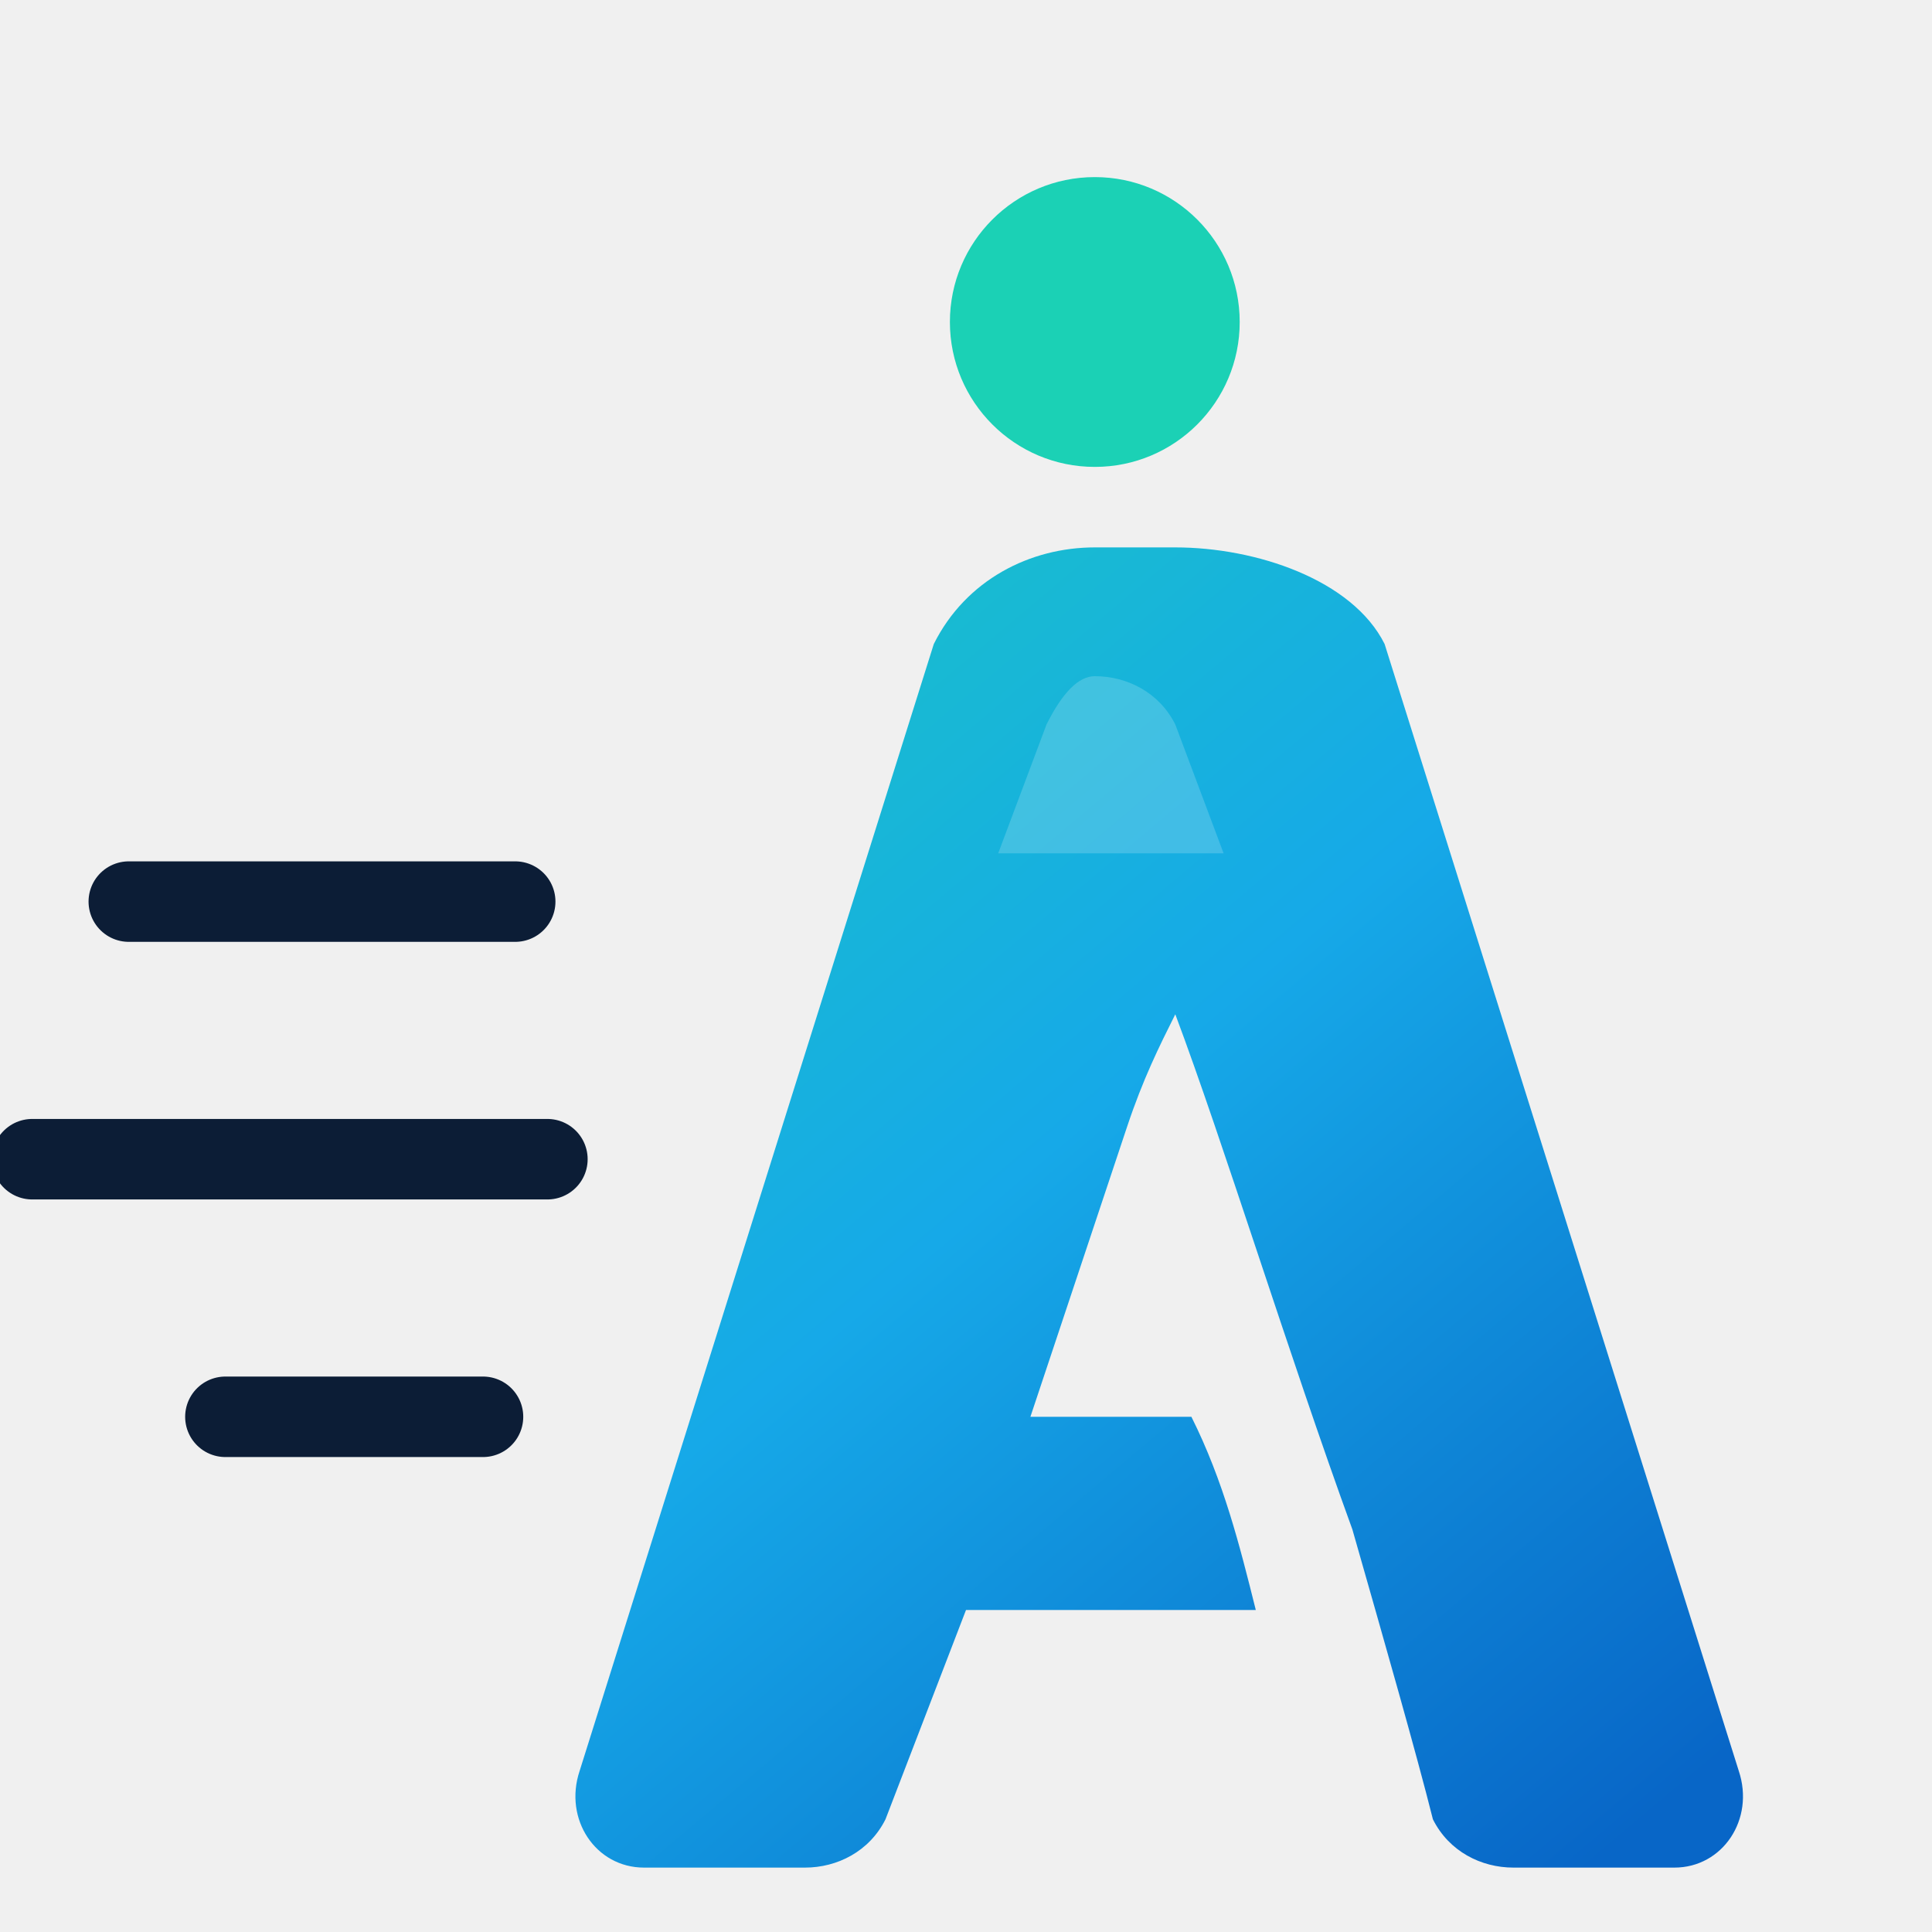
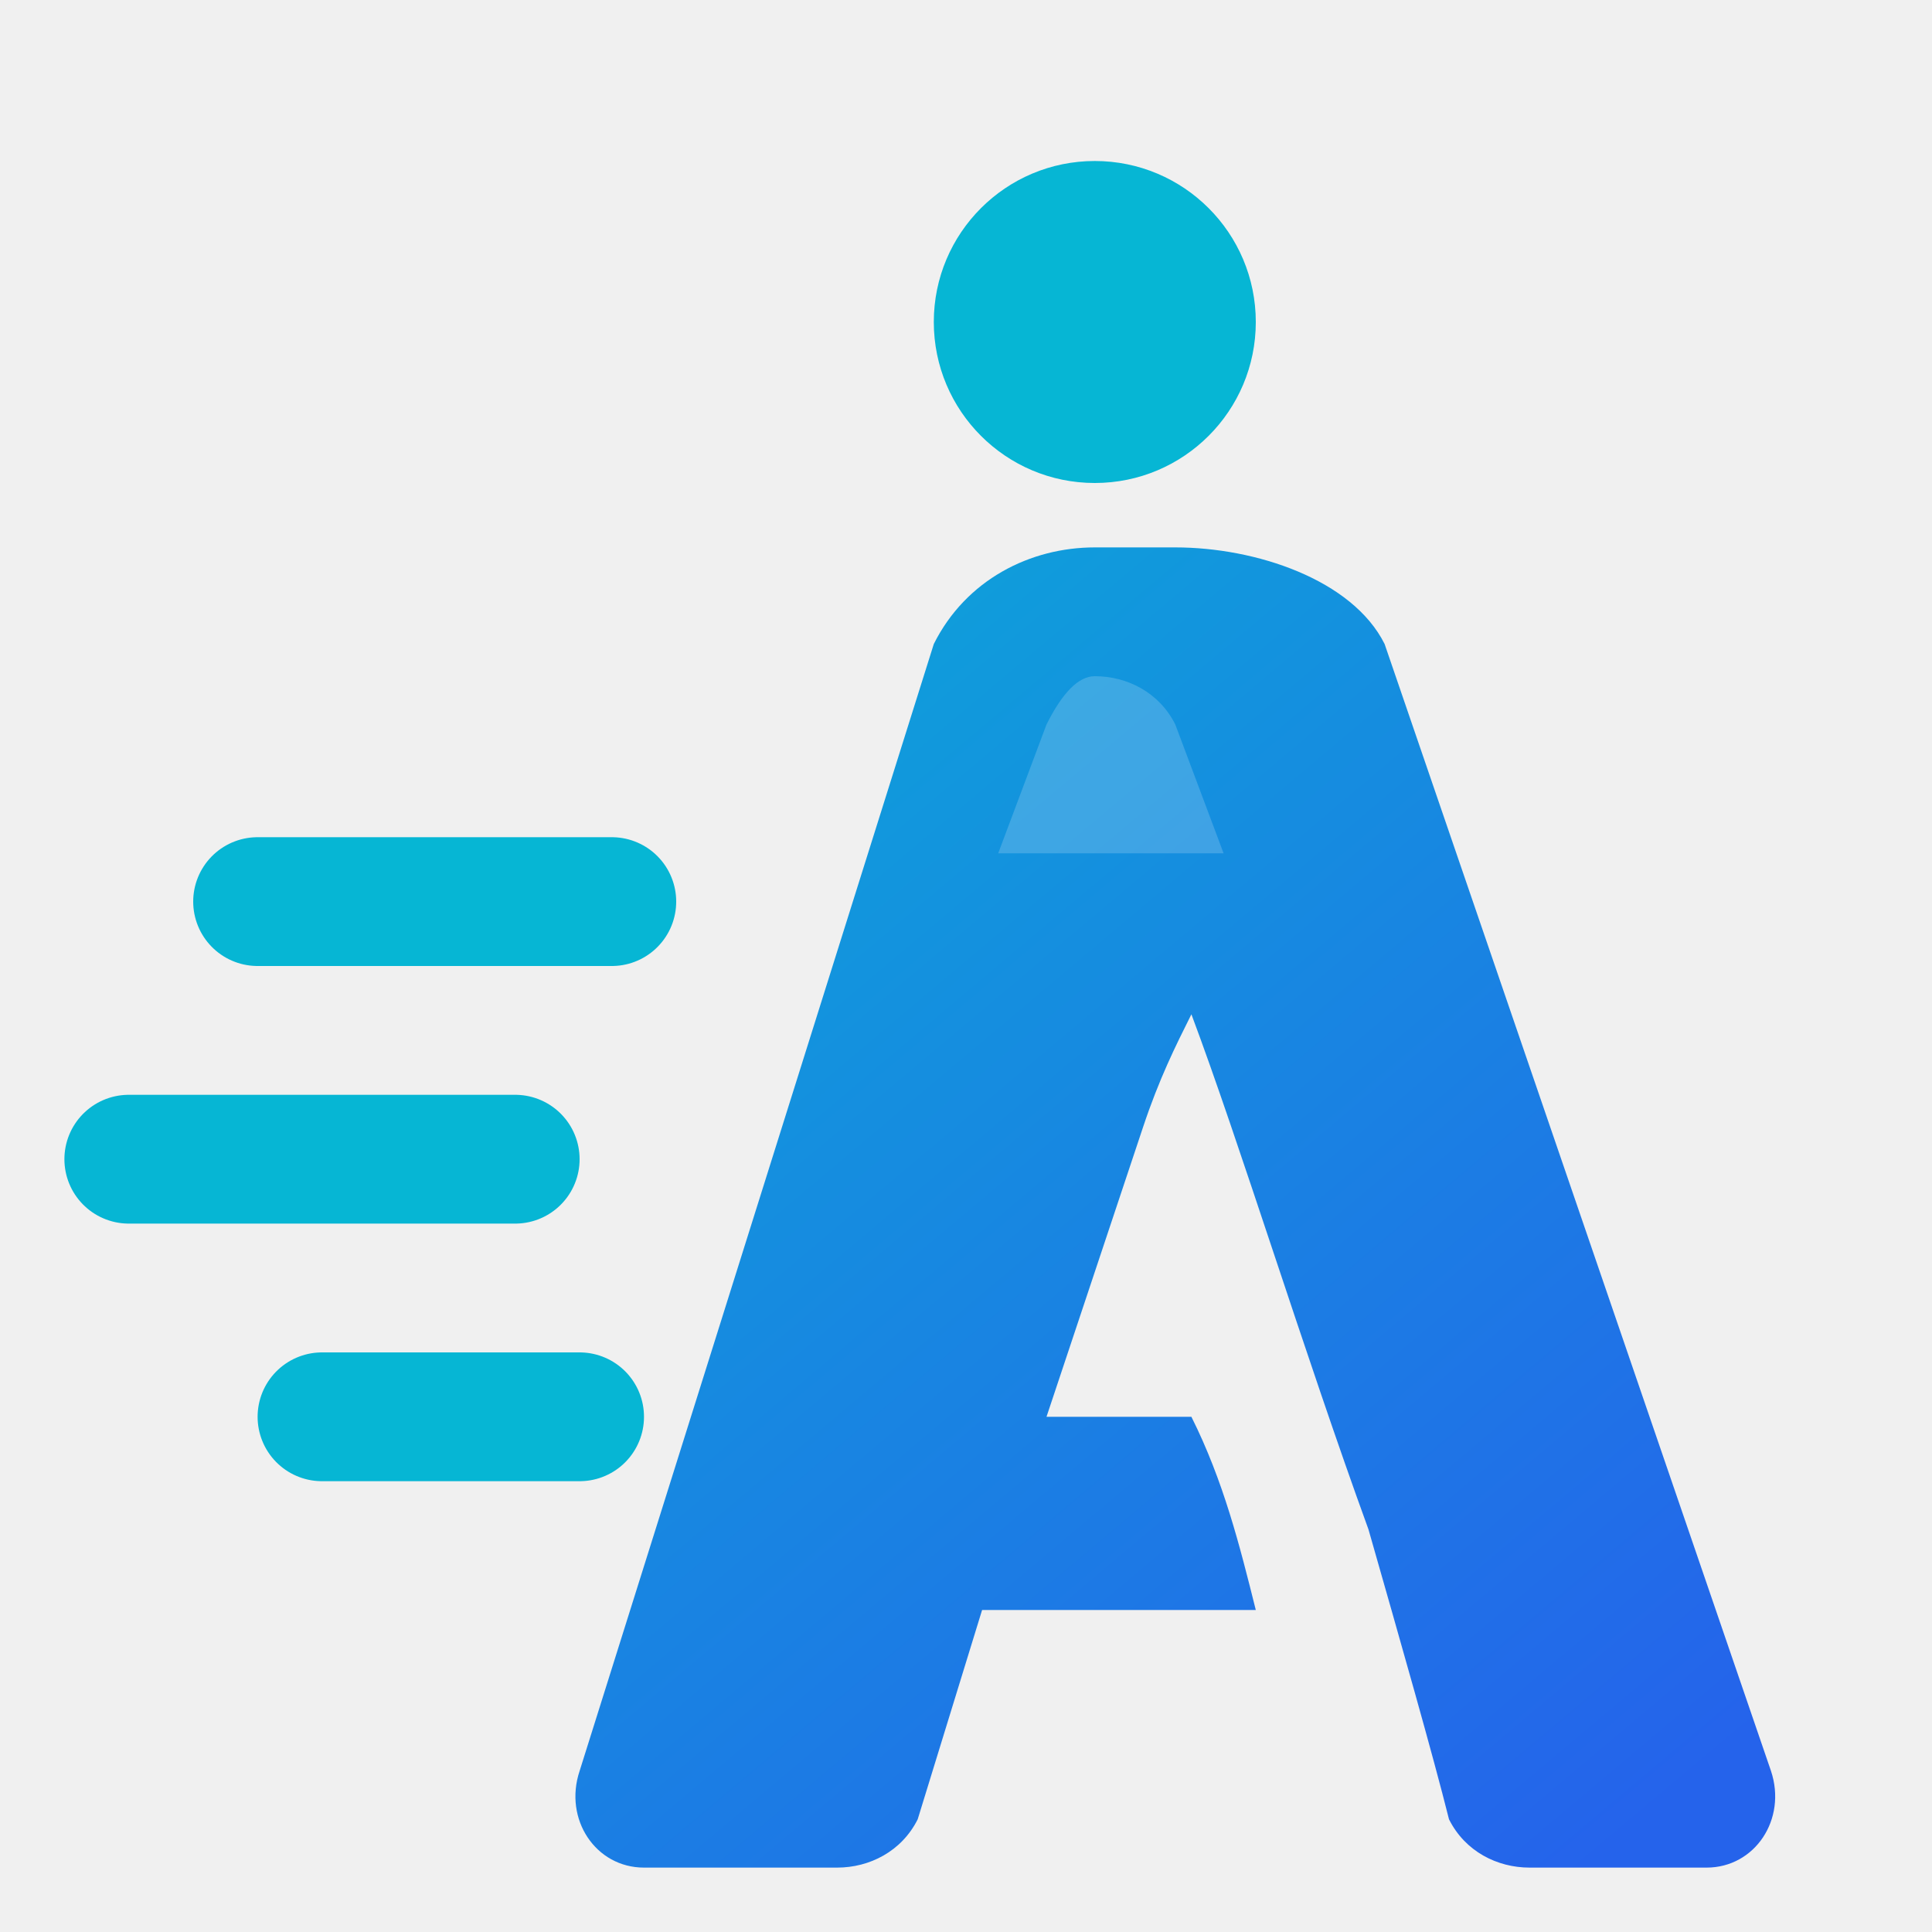
<svg xmlns="http://www.w3.org/2000/svg" width="120" height="120" viewBox="0 0 120 120" fill="none">
  <defs>
    <linearGradient id="asistan-grad" x1="20" y1="20" x2="100" y2="115" gradientUnits="userSpaceOnUse">
-       <stop offset="0%" stop-color="#1BD1B5" />
-       <stop offset="55%" stop-color="#16A9E8" />
-       <stop offset="100%" stop-color="#0866C7" />
+       <stop offset="0%" stop-color="#06B6D4" />
+       <stop offset="100%" stop-color="#2563EB" />
    </linearGradient>
  </defs>
-   <g stroke="#0C1D36" stroke-width="5" stroke-linecap="round">
-     <line x1="8" y1="56" x2="32" y2="56" />
-     <line x1="2" y1="72" x2="34" y2="72" />
-     <line x1="14" y1="88" x2="30" y2="88" />
+   <g stroke="#06B6D4" stroke-width="8" stroke-linecap="round">
+     <line x1="16" y1="56" x2="38" y2="56" />
+     <line x1="8" y1="72" x2="32" y2="72" />
+     <line x1="20" y1="88" x2="36" y2="88" />
  </g>
-   <circle cx="68" cy="20" r="9" fill="#1BD1B5" />
-   <path d="M68 34 C 64 34, 60 36, 58 40 L 36 110 C 35 113, 37 116, 40 116 L 50 116 C 52 116, 54 115, 55 113 L 60 100 L 78 100 C 77 96, 76 92, 74 88 L 64 88 L 70 70 C 71 67, 72 65, 73 63 C 76 71, 80 84, 84 95 C 86 102, 88 109, 89 113 C 90 115, 92 116, 94 116 L 104 116 C 107 116, 109 113, 108 110 L 86 40 C 84 36, 78 34, 73 34 Z" fill="url(#asistan-grad)" />
+   <circle cx="68" cy="20" r="10" fill="#06B6D4" />
+   <path d="M68 34 C 64 34, 60 36, 58 40 L 36 110 C 35 113, 37 116, 40 116 L 52 116 C 54 116, 56 115, 57 113 L 61 100 L 78 100 C 77 96, 76 92, 74 88 L 65 88 L 71 70 C 72 67, 73 65, 74 63 C 77 71, 81 84, 85 95 C 87 102, 89 109, 90 113 C 91 115, 93 116, 95 116 L 106 116 C 109 116, 111 113, 110 110 L 86 40 C 84 36, 78 34, 73 34 Z" fill="url(#asistan-grad)" />
  <path d="M68 42 C 70 42, 72 43, 73 45 L 76 53 C 73 53, 70 53, 68 53 C 66 53, 64 53, 62 53 L 65 45 C 66 43, 67 42, 68 42 Z" fill="#FFFFFF" fill-opacity="0.18" />
</svg>
